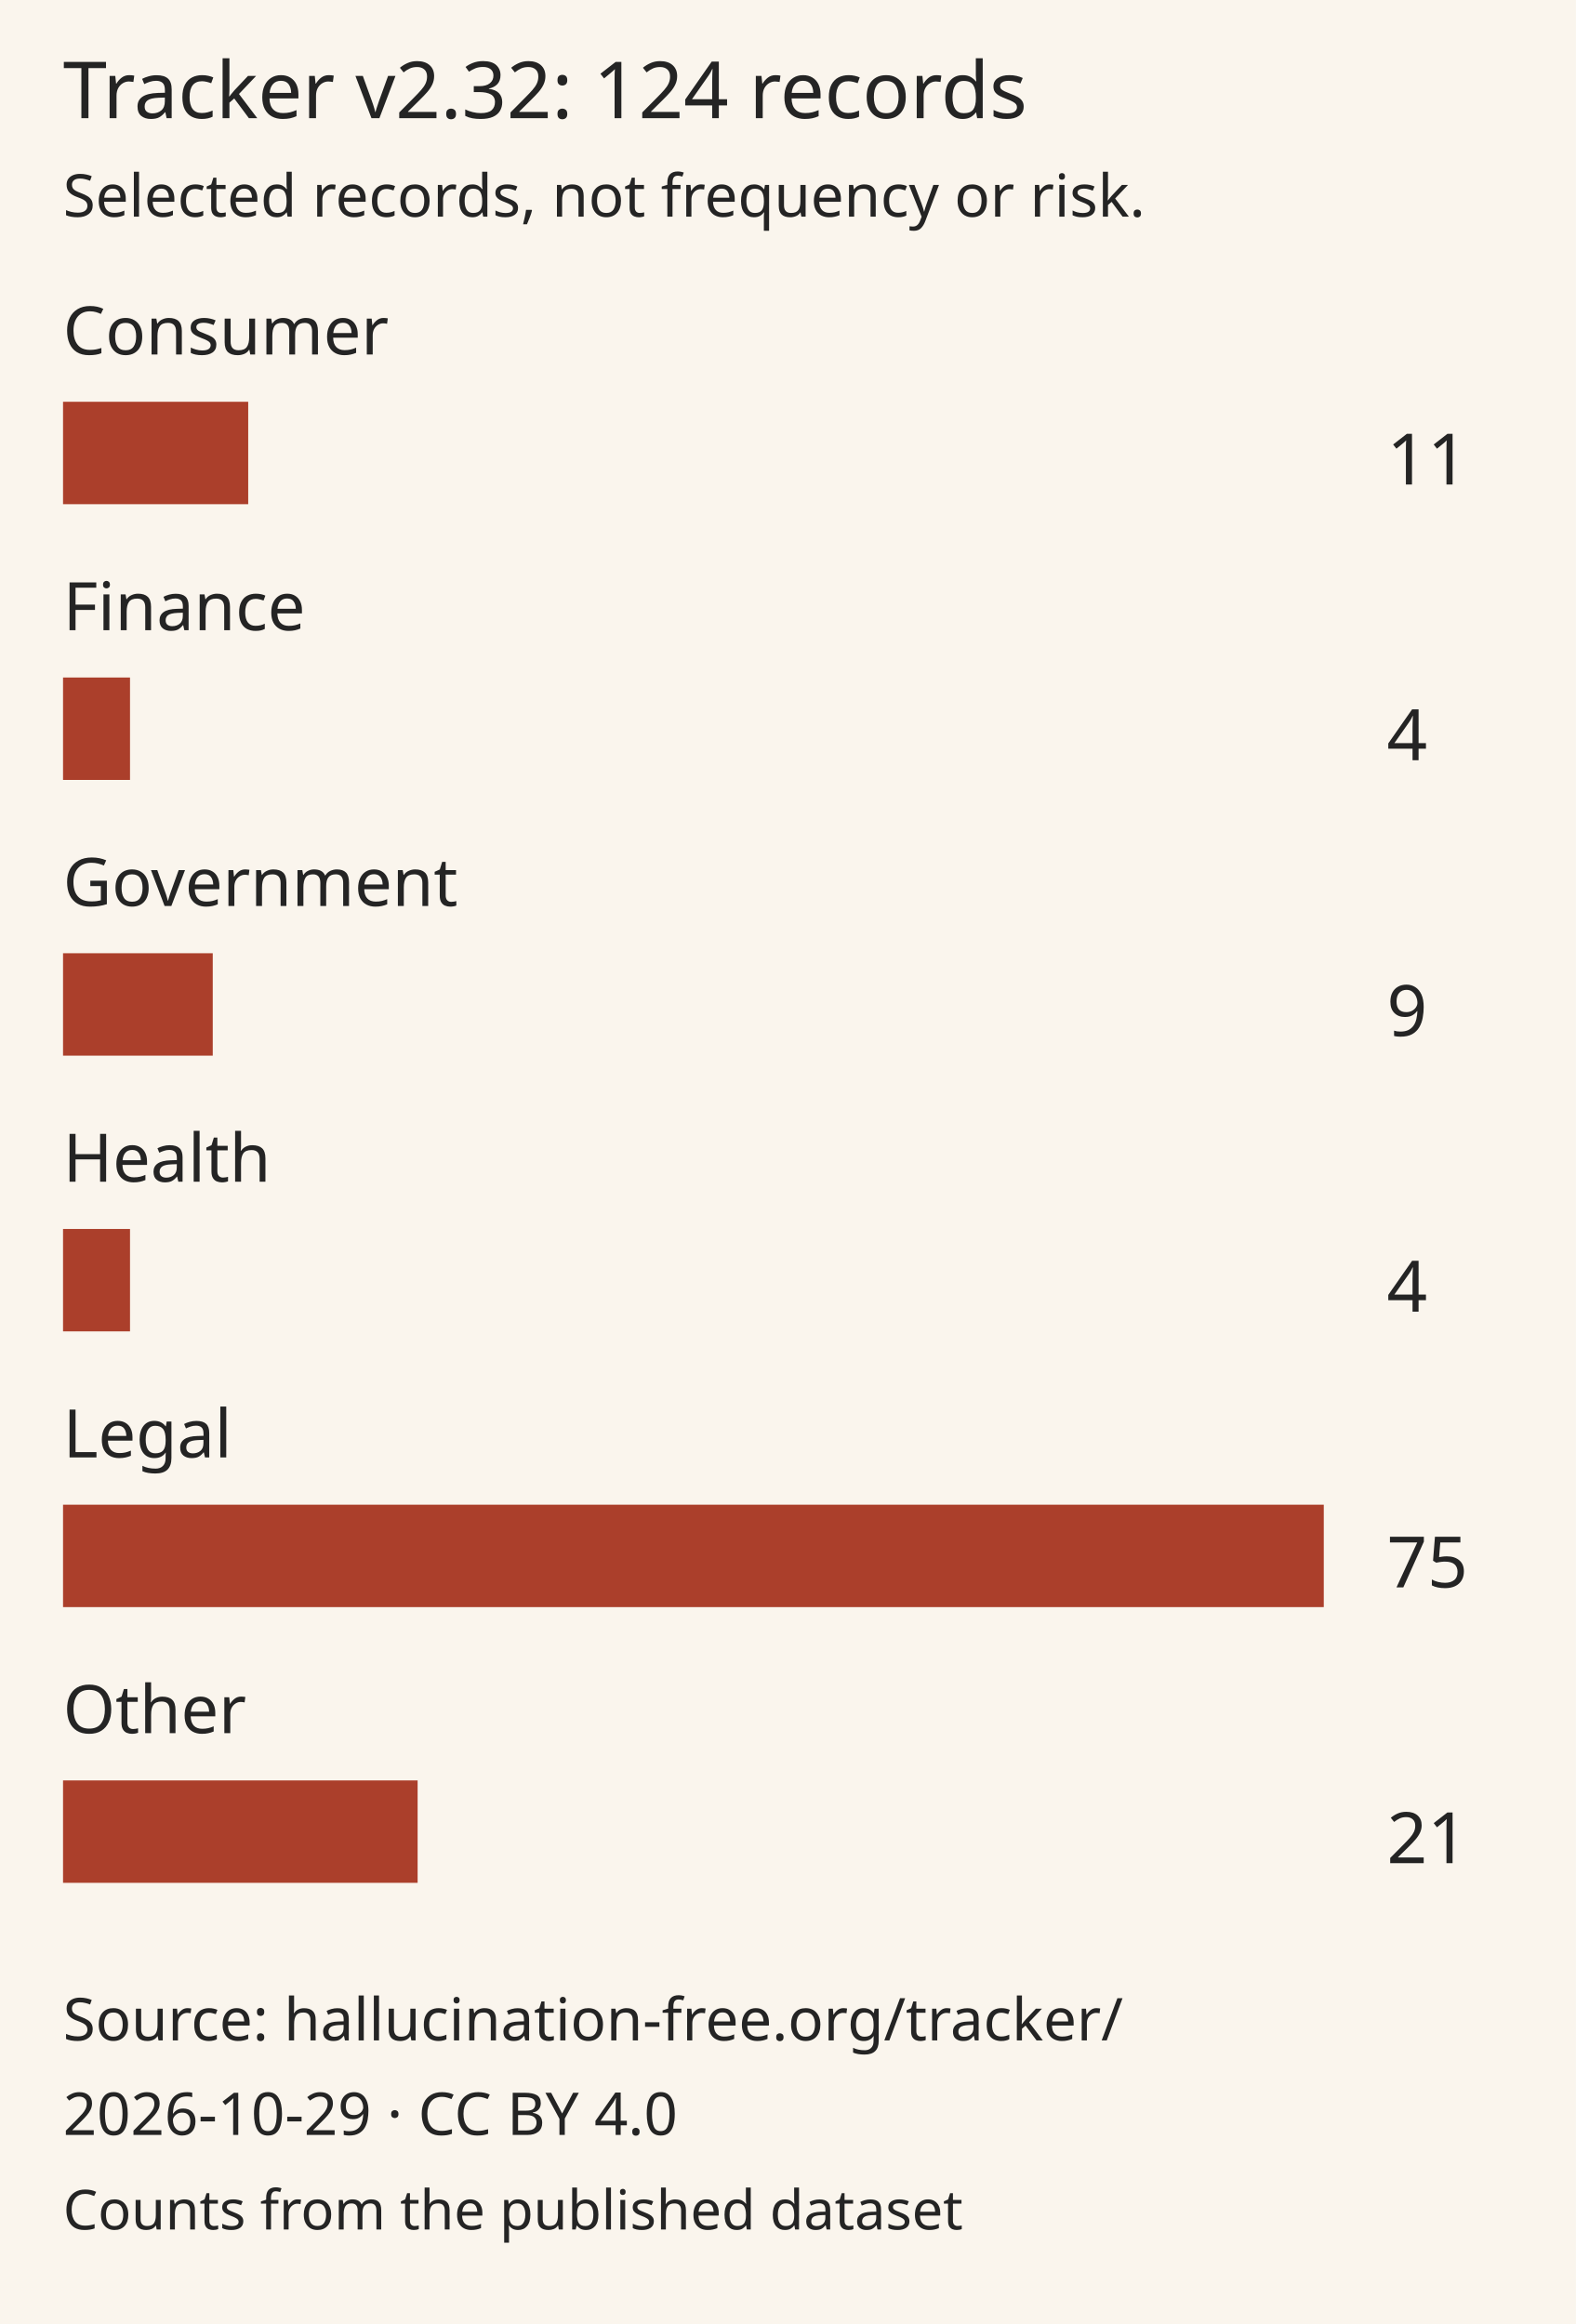
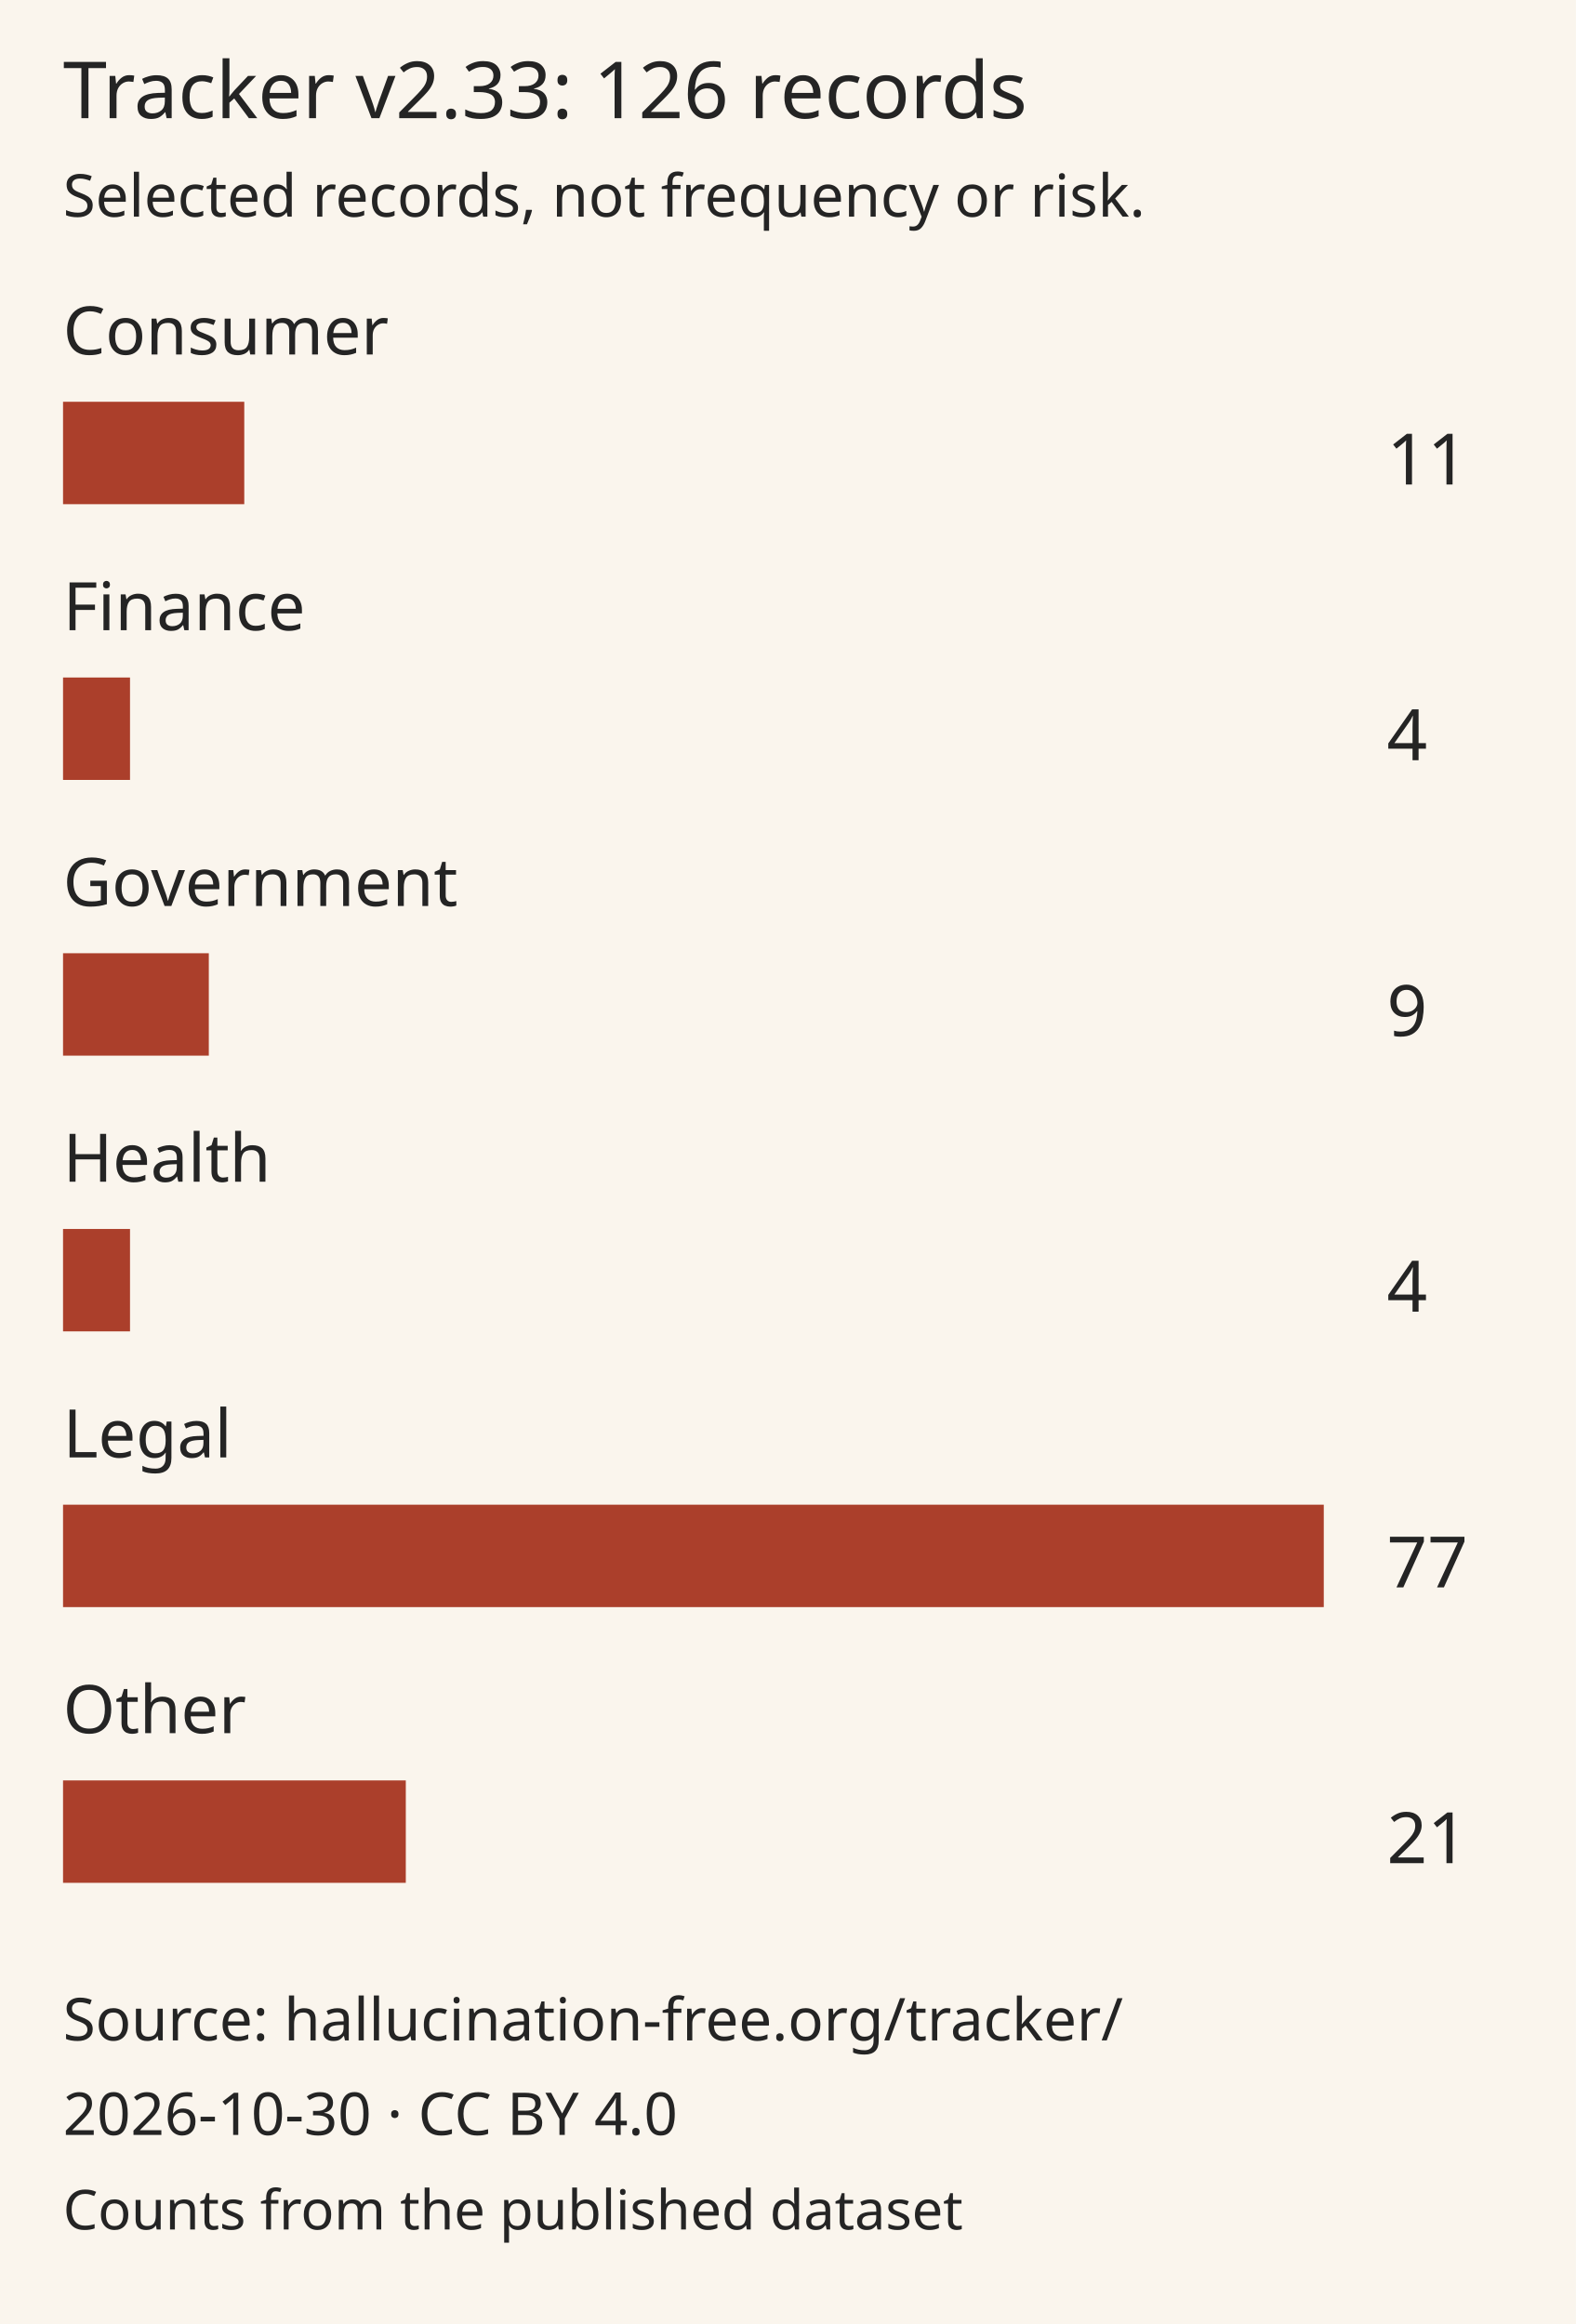
<svg xmlns="http://www.w3.org/2000/svg" viewBox="0 0 400 590">
  <rect width="400" height="590" fill="#faf5ed" />
  <g font-family="sans-serif" fill="#242424">
-     <text x="16" y="30" font-size="20">Tracker v2.32: 124 records</text>
+     <text x="16" y="30" font-size="20">Tracker v2.33: 126 records</text>
    <text x="16" y="55" font-size="15">Selected records, not frequency or risk.</text>
    <text x="16" y="90" font-size="17">Consumer</text>
-     <rect x="16" y="102" width="47" height="26" fill="#ab3f2b" />
+     <rect x="16" y="102" width="46" height="26" fill="#ab3f2b" />
    <text x="352" y="123" font-size="18">11</text>
    <text x="16" y="160" font-size="17">Finance</text>
    <rect x="16" y="172" width="17" height="26" fill="#ab3f2b" />
    <text x="352" y="193" font-size="18">4</text>
    <text x="16" y="230" font-size="17">Government</text>
-     <rect x="16" y="242" width="38" height="26" fill="#ab3f2b" />
+     <rect x="16" y="242" width="37" height="26" fill="#ab3f2b" />
    <text x="352" y="263" font-size="18">9</text>
    <text x="16" y="300" font-size="17">Health</text>
    <rect x="16" y="312" width="17" height="26" fill="#ab3f2b" />
    <text x="352" y="333" font-size="18">4</text>
    <text x="16" y="370" font-size="17">Legal</text>
    <rect x="16" y="382" width="320" height="26" fill="#ab3f2b" />
-     <text x="352" y="403" font-size="18">75</text>
+     <text x="352" y="403" font-size="18">77</text>
    <text x="16" y="440" font-size="17">Other</text>
-     <rect x="16" y="452" width="90" height="26" fill="#ab3f2b" />
+     <rect x="16" y="452" width="87" height="26" fill="#ab3f2b" />
    <text x="352" y="473" font-size="18">21</text>
    <text x="16" y="518" font-size="15">Source: hallucination-free.org/tracker/</text>
-     <text x="16" y="542" font-size="15">2026-10-29 · CC BY 4.0</text>
+     <text x="16" y="542" font-size="15">2026-10-30 · CC BY 4.0</text>
    <text x="16" y="566" font-size="14">Counts from the published dataset</text>
  </g>
</svg>
